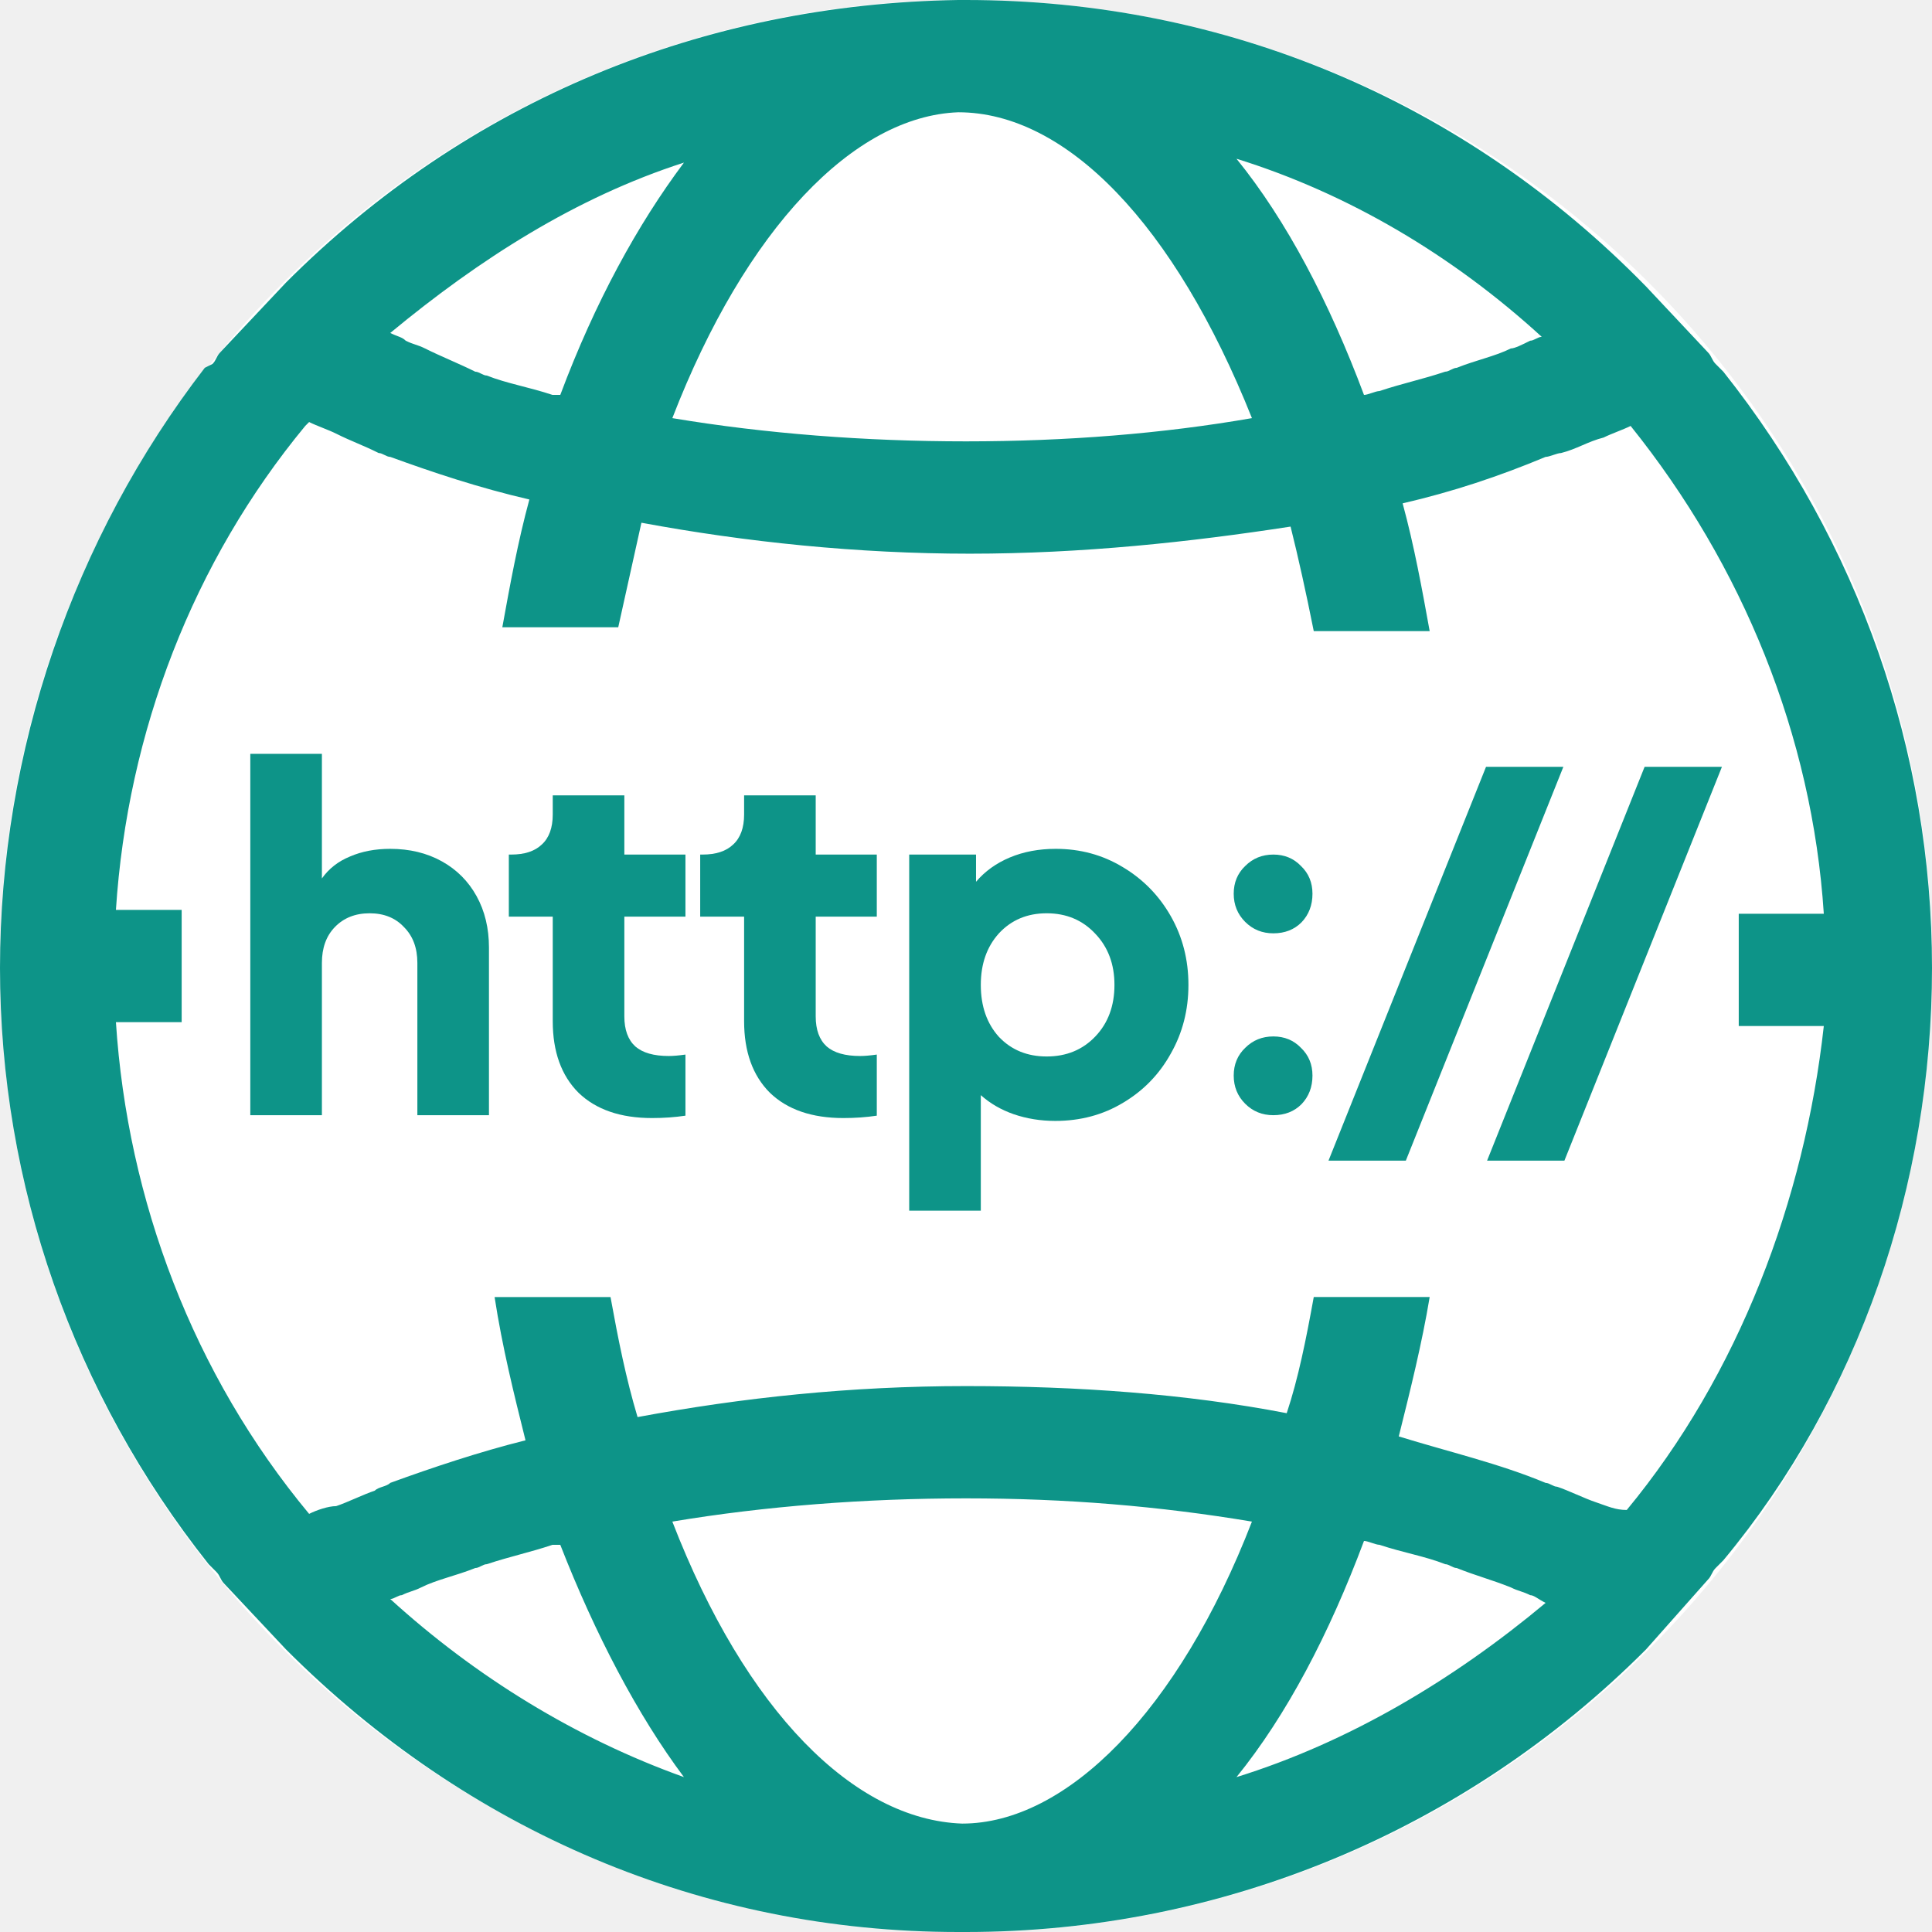
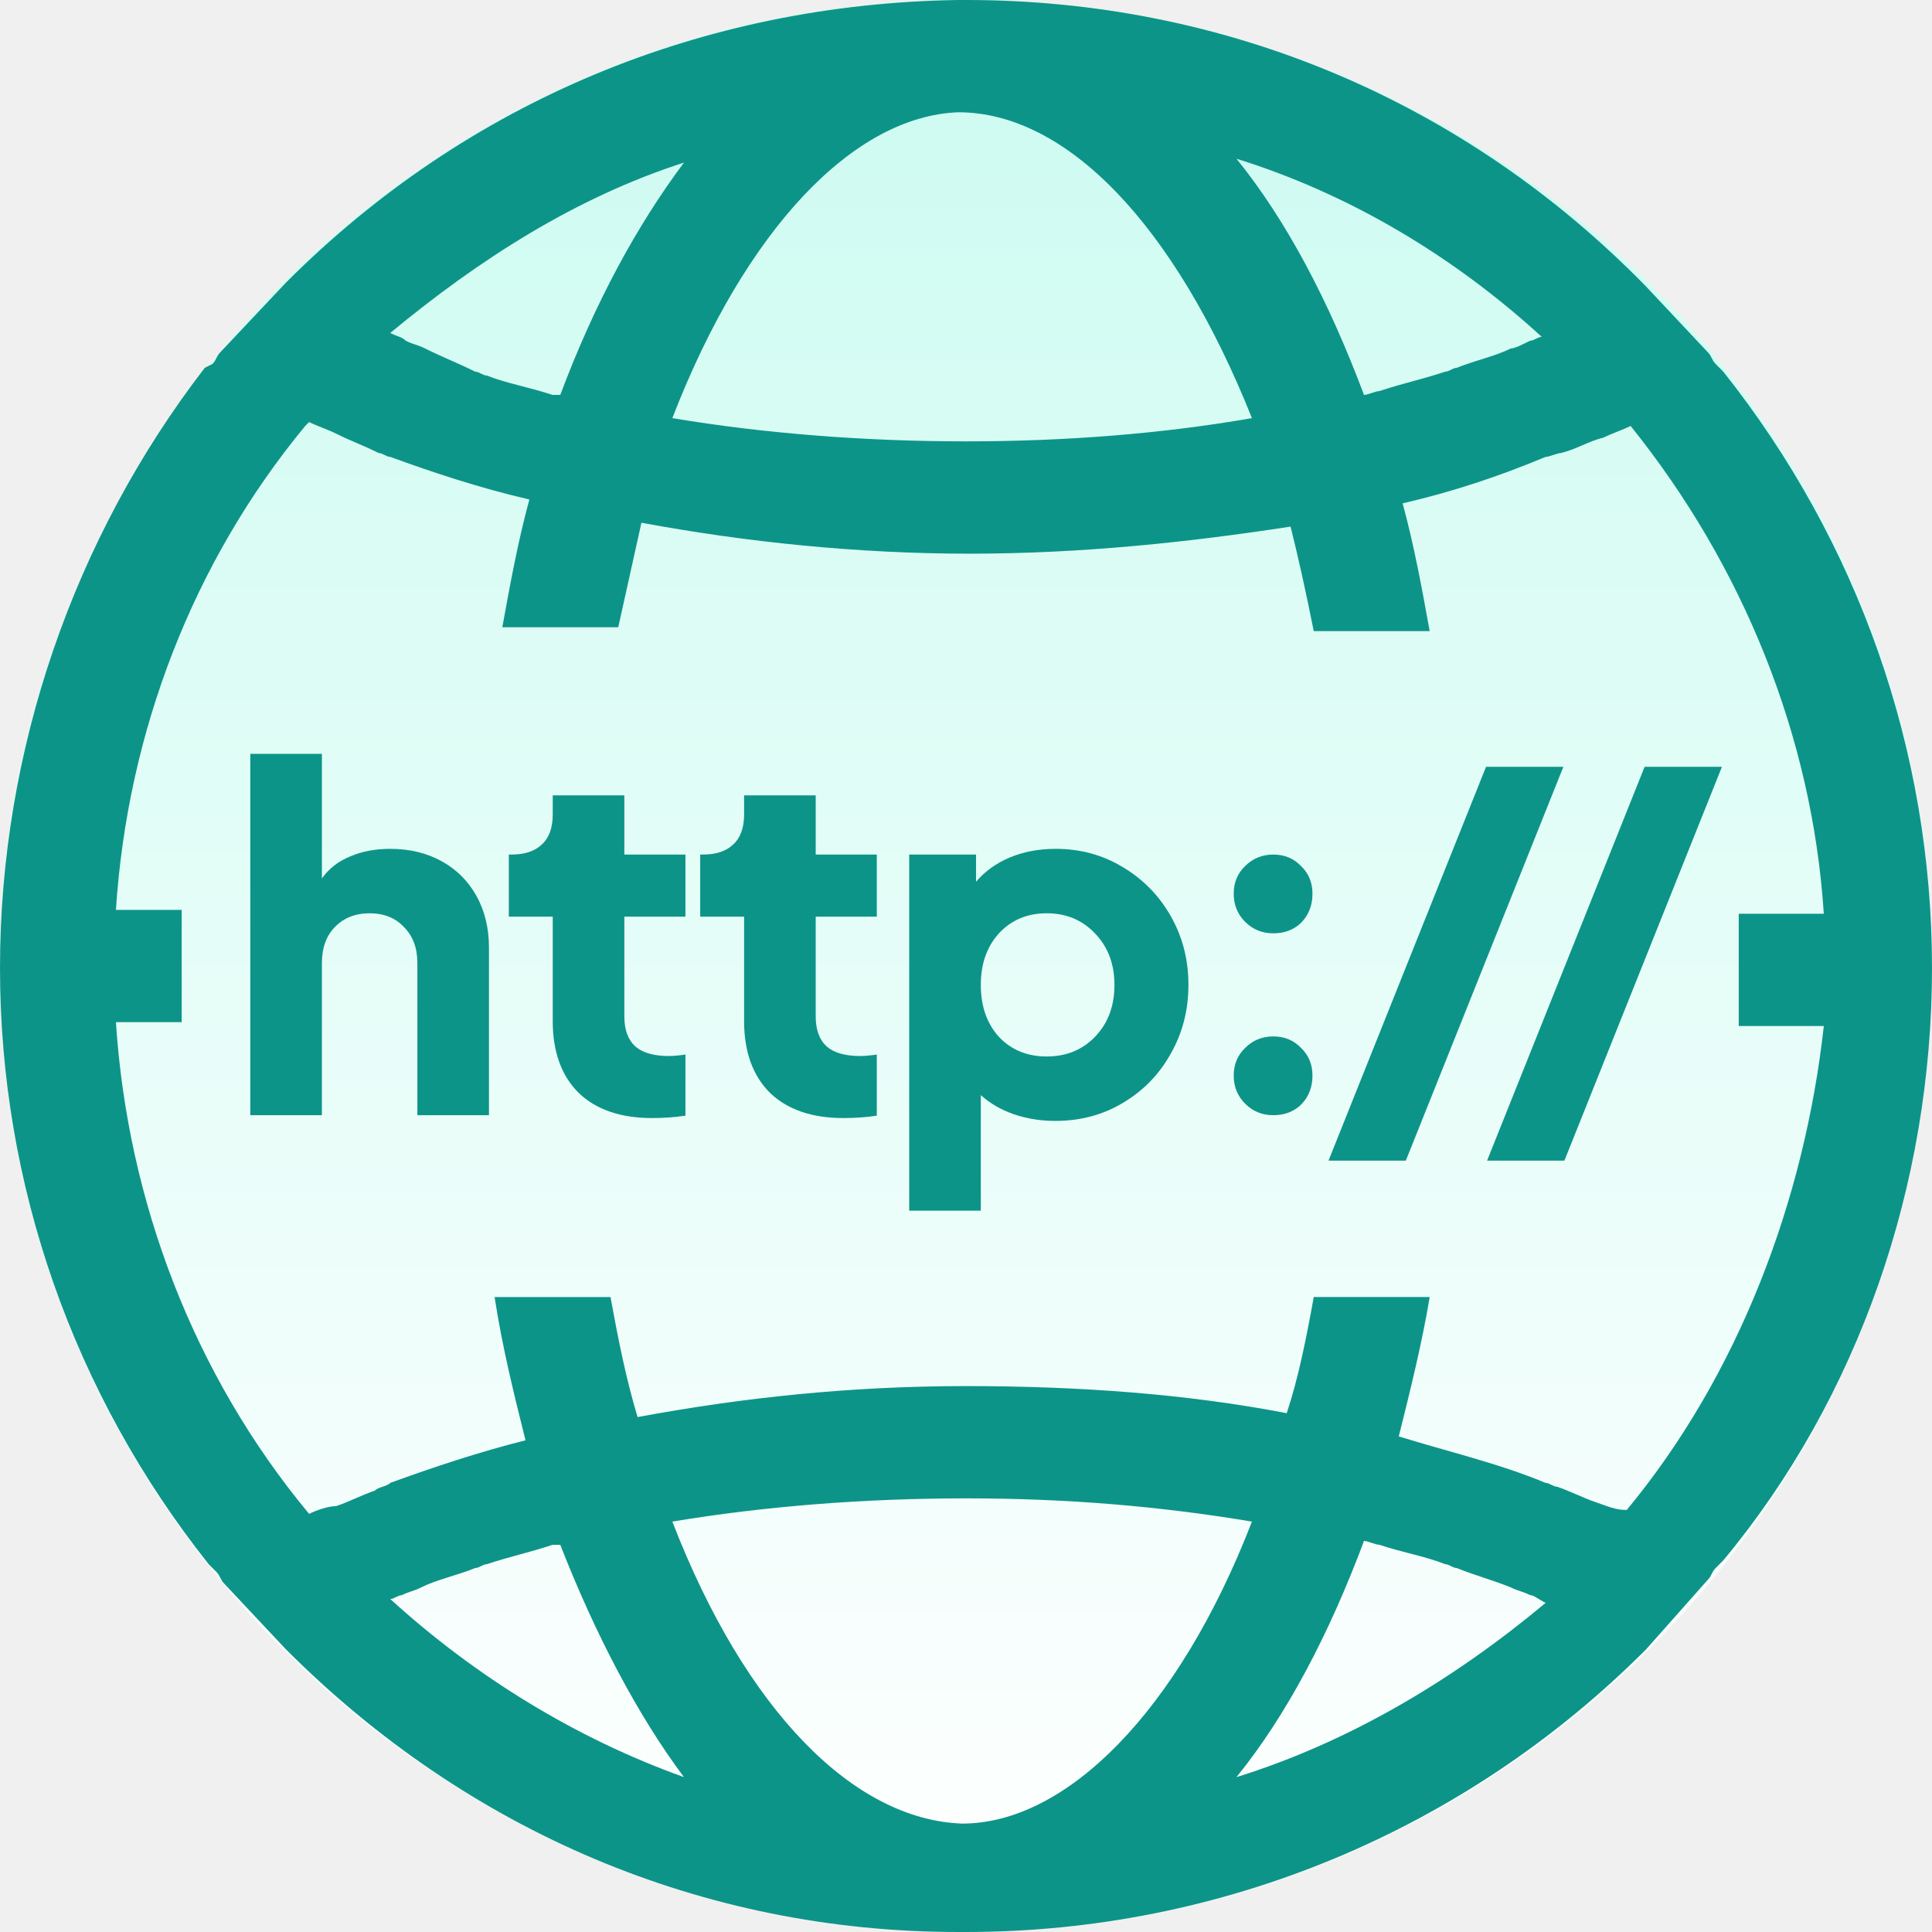
<svg xmlns="http://www.w3.org/2000/svg" width="250" height="250" viewBox="0 0 250 250" fill="none">
-   <circle cx="125" cy="125" r="125" fill="white" />
+   <circle cx="125" cy="125" r="125" fill="url(#paint0_linear_1428_3)" />
  <path fill-rule="evenodd" clip-rule="evenodd" d="M250 125.25C250 97.194 240.5 70.141 223 48.097L222 47.094C221.5 46.594 221.5 46.091 221 45.591L213 37.072C189.5 13.025 158.5 0 125 0H124C91 0.5 60.5 13.025 37 36.572L28.5 45.591C28 46.091 28 46.594 27.5 47.094L26.5 47.594C9.5 69.641 0 97.194 0 125.25C0 153.306 9.5 180.359 27 202.403L28 203.406C28.5 203.906 28.5 204.409 29 204.909L37 213.425C60.5 236.975 91 250 124 250H125C158 250 189.5 236.975 213 213.428L221 204.409C221.5 203.909 221.5 203.406 222 202.906L223 201.903C240.5 180.863 250 153.306 250 125.25ZM199.5 43.587C199 43.587 198.5 44.087 198 44.087C197 44.587 196 45.091 195.5 45.091C193.5 46.094 191 46.594 188.5 47.597C188 47.597 187.5 48.097 187 48.097C184 49.1 181.5 49.6 178.5 50.603C178 50.603 177 51.103 176.5 51.103C172 39.078 166.5 28.559 160 20.541C174.5 25.05 188 33.066 199.5 43.587ZM124 14.528C138 14.528 152 29.056 162 54.106C150.5 56.109 138 57.112 125 57.112C112 57.112 99 56.112 87 54.106C96.5 29.559 110.5 15.031 124 14.528ZM88.5 21.044C82.5 29.059 77 39.081 72.5 51.103H71.5C68.5 50.1 65.5 49.6 63 48.597C62.5 48.597 62 48.097 61.5 48.097C59.5 47.094 57 46.094 55 45.091C54 44.591 53.5 44.591 52.5 44.087C52 43.587 51.5 43.587 50.5 43.084C62 33.566 74.5 25.55 88.5 21.041V21.044ZM50.5 206.912C51 206.912 51.5 206.413 52 206.413C53 205.913 53.5 205.913 54.5 205.409C56.5 204.406 59 203.906 61.5 202.903C62 202.903 62.5 202.403 63 202.403C66 201.403 68.5 200.9 71.5 199.897H72.5C77 211.422 82.5 221.941 88.5 229.956C74.5 224.947 61.5 216.934 50.5 206.912ZM124.5 235.972C110.5 235.472 96.5 221.444 87 196.894C99 194.891 112 193.887 125 193.887C138 193.887 150 194.891 162 196.894C152.5 221.444 138 235.972 124.5 235.972ZM160 229.959C166.5 221.944 172 211.422 176.5 199.397C177 199.397 178 199.897 178.5 199.897C181.5 200.9 184.5 201.4 187 202.403C187.5 202.403 188 202.903 188.5 202.903C191 203.906 193 204.406 195.5 205.409C196.5 205.909 197 205.909 198 206.413C198.5 206.413 199 206.913 200 207.413C188 217.434 174.5 225.45 160 229.959ZM210.5 195.391C209 195.391 208 194.891 206.5 194.387C205 193.884 203 192.884 201.5 192.384C201 192.384 200.5 191.884 200 191.884C194 189.378 187.5 187.878 181 185.872C182.5 179.859 184 173.847 185 167.834H170C169 173.347 168 178.356 166.5 182.866C153.5 180.359 139.5 179.359 125 179.359C110 179.359 96 180.863 82.5 183.369C81 178.359 80 173.35 79 167.838H64C65 174.35 66.5 180.363 68 186.375C62 187.878 56 189.881 50.5 191.884C50 192.384 49 192.384 48.5 192.887C47 193.387 45 194.391 43.5 194.891C42.5 194.891 41 195.391 40 195.894C25 177.856 16.5 155.312 15 132.266H23.508V117.737H15C16.5 94.691 25 72.647 39.5 55.112L40 54.612C41 55.112 42.5 55.616 43.5 56.116C45.5 57.116 47 57.619 49 58.622C49.5 58.622 50 59.122 50.5 59.122C56 61.125 62 63.131 68.5 64.634C67 70.147 66 75.656 65 81.169H80L83 67.641C96.5 70.147 111 71.647 125.5 71.647C140 71.647 154 70.144 167 68.141C168 72.15 169 76.656 170 81.669H185C184 76.159 183 70.647 181.5 65.134C188 63.631 194 61.628 200 59.122C200.5 59.122 201.5 58.622 202 58.622C204 58.122 205.5 57.119 207.5 56.619C208.5 56.119 210 55.616 211 55.116C225.5 73.153 234.5 95.197 236 118.241H224.993V132.769H236C233.5 155.312 225 177.856 210.5 195.391Z" fill="#0D9488" />
  <path d="M32.389 97.549H41.654V113.67C42.56 112.393 43.775 111.446 45.298 110.828C46.822 110.17 48.551 109.84 50.486 109.84C52.998 109.84 55.222 110.375 57.157 111.446C59.092 112.517 60.595 114.02 61.666 115.955C62.736 117.89 63.272 120.114 63.272 122.625V144.305H54.007V124.602C54.007 122.667 53.431 121.122 52.278 119.97C51.166 118.775 49.684 118.178 47.831 118.178C45.978 118.178 44.475 118.775 43.322 119.97C42.21 121.122 41.654 122.667 41.654 124.602V144.305H32.389V97.549Z" fill="#0D9488" />
  <path d="M84.373 144.675C80.296 144.675 77.126 143.584 74.861 141.402C72.637 139.178 71.525 136.09 71.525 132.137V118.611H65.843V110.581H66.152C67.881 110.581 69.199 110.149 70.105 109.284C71.052 108.42 71.525 107.122 71.525 105.393V102.922H80.79V110.581H88.696V118.611H80.79V131.52C80.79 133.249 81.264 134.546 82.211 135.411C83.158 136.234 84.599 136.646 86.534 136.646C87.111 136.646 87.831 136.584 88.696 136.461V144.367C87.337 144.572 85.896 144.675 84.373 144.675Z" fill="#0D9488" />
  <path d="M109.134 144.675C105.057 144.675 101.887 143.584 99.622 141.402C97.399 139.178 96.287 136.09 96.287 132.137V118.611H90.605V110.581H90.913C92.643 110.581 93.96 110.149 94.866 109.284C95.813 108.42 96.287 107.122 96.287 105.393V102.922H105.552V110.581H113.457V118.611H105.552V131.52C105.552 133.249 106.025 134.546 106.972 135.411C107.919 136.234 109.36 136.646 111.296 136.646C111.872 136.646 112.593 136.584 113.457 136.461V144.367C112.099 144.572 110.657 144.675 109.134 144.675Z" fill="#0D9488" />
  <path d="M117.651 110.581H126.298V114.102C127.451 112.743 128.913 111.693 130.683 110.952C132.454 110.211 134.431 109.84 136.613 109.84C139.783 109.84 142.666 110.622 145.26 112.187C147.895 113.752 149.975 115.872 151.498 118.549C153.022 121.225 153.783 124.19 153.783 127.443C153.783 130.696 153.022 133.661 151.498 136.337C150.016 139.014 147.957 141.134 145.322 142.699C142.728 144.264 139.804 145.046 136.551 145.046C134.657 145.046 132.866 144.758 131.178 144.181C129.531 143.605 128.11 142.781 126.916 141.711V156.658H117.651V110.581ZM126.916 127.443C126.916 130.202 127.698 132.446 129.263 134.175C130.869 135.864 132.928 136.708 135.439 136.708C137.992 136.708 140.092 135.843 141.739 134.114C143.386 132.384 144.21 130.161 144.21 127.443C144.21 124.767 143.386 122.564 141.739 120.834C140.092 119.064 137.992 118.178 135.439 118.178C132.928 118.178 130.869 119.043 129.263 120.772C127.698 122.502 126.916 124.725 126.916 127.443Z" fill="#0D9488" />
  <path d="M164.768 144.305C163.327 144.305 162.112 143.811 161.124 142.822C160.136 141.834 159.642 140.62 159.642 139.178C159.642 137.737 160.136 136.543 161.124 135.596C162.112 134.608 163.327 134.114 164.768 134.114C166.21 134.114 167.404 134.608 168.351 135.596C169.339 136.543 169.833 137.737 169.833 139.178C169.833 140.661 169.36 141.896 168.412 142.884C167.465 143.831 166.251 144.305 164.768 144.305ZM159.642 115.646C159.642 114.205 160.136 113.011 161.124 112.064C162.112 111.075 163.327 110.581 164.768 110.581C166.21 110.581 167.404 111.075 168.351 112.064C169.339 113.011 169.833 114.205 169.833 115.646C169.833 117.128 169.36 118.364 168.412 119.352C167.465 120.299 166.251 120.772 164.768 120.772C163.327 120.772 162.112 120.278 161.124 119.29C160.136 118.302 159.642 117.087 159.642 115.646Z" fill="#0D9488" />
  <path d="M192.291 99.229H202.297L181.914 150.185H171.908L192.291 99.229Z" fill="#0D9488" />
  <path d="M212.811 99.229H222.816L202.434 150.185H192.428L212.811 99.229Z" fill="#0D9488" />
+   <defs>
+     <linearGradient id="paint0_linear_1428_3" x1="125" y1="0" x2="125" y2="250" gradientUnits="userSpaceOnUse">
+       <stop stop-color="#CCFBF1" />
+       <stop offset="1" stop-color="white" />
+     </linearGradient>
+   </defs>
</svg>
